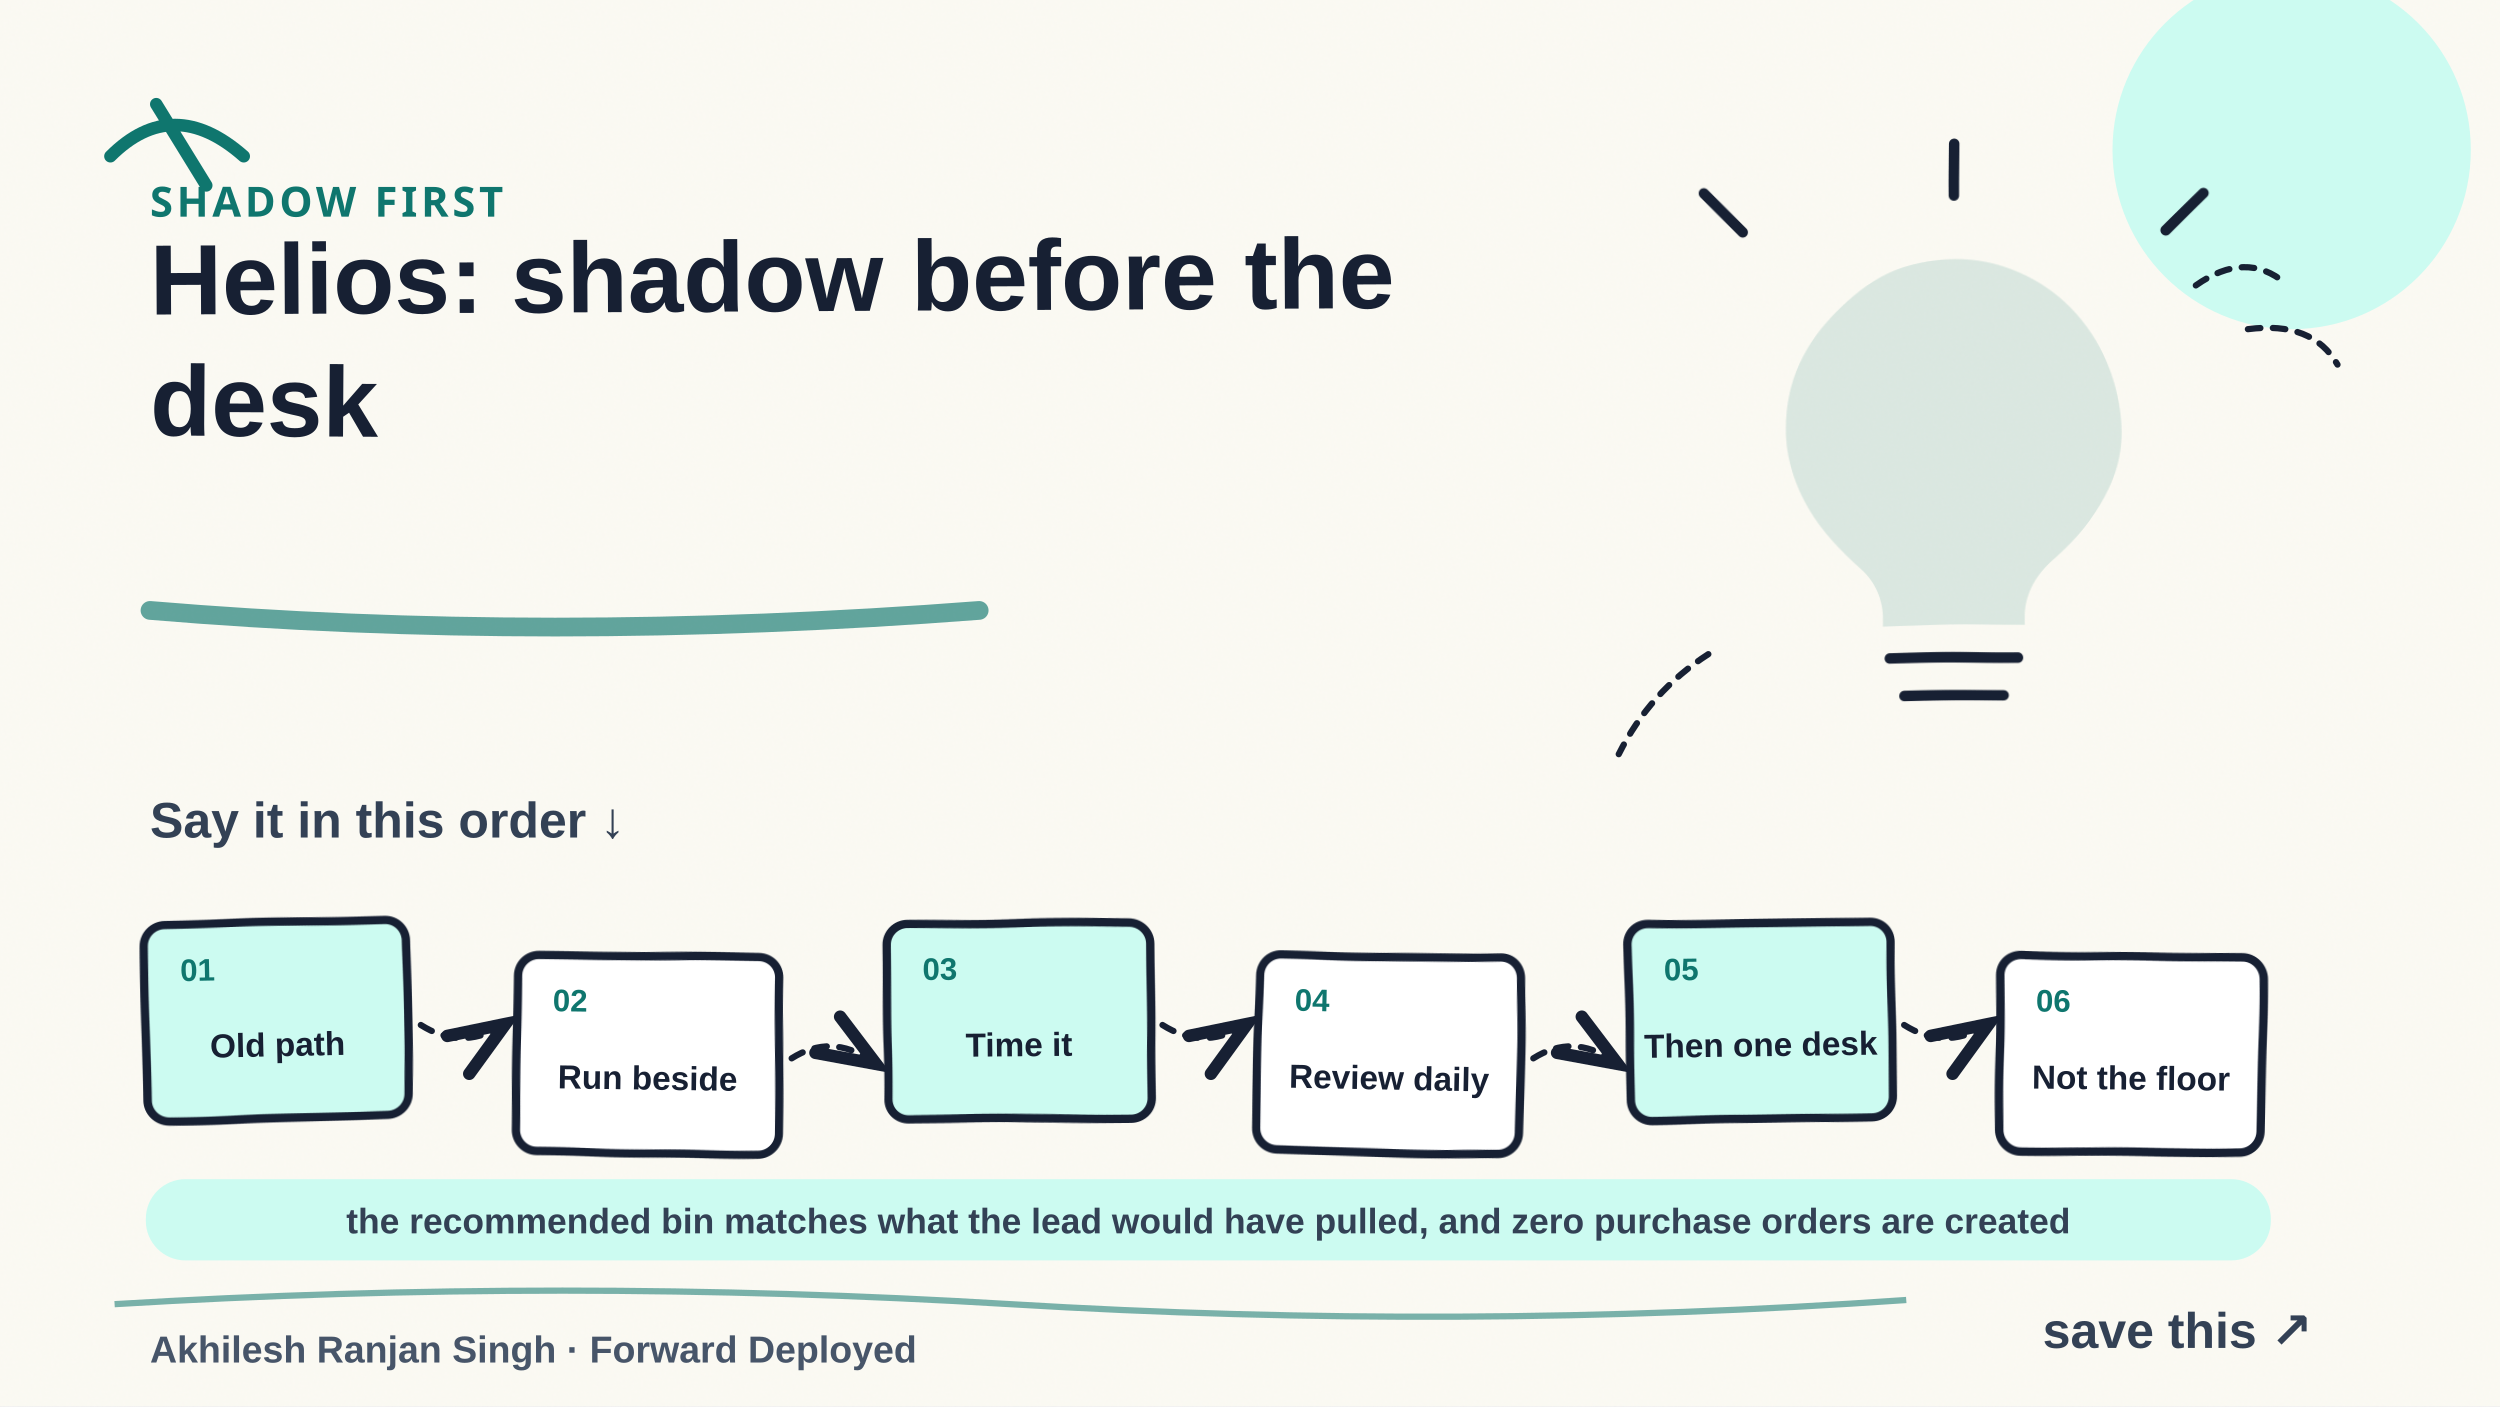
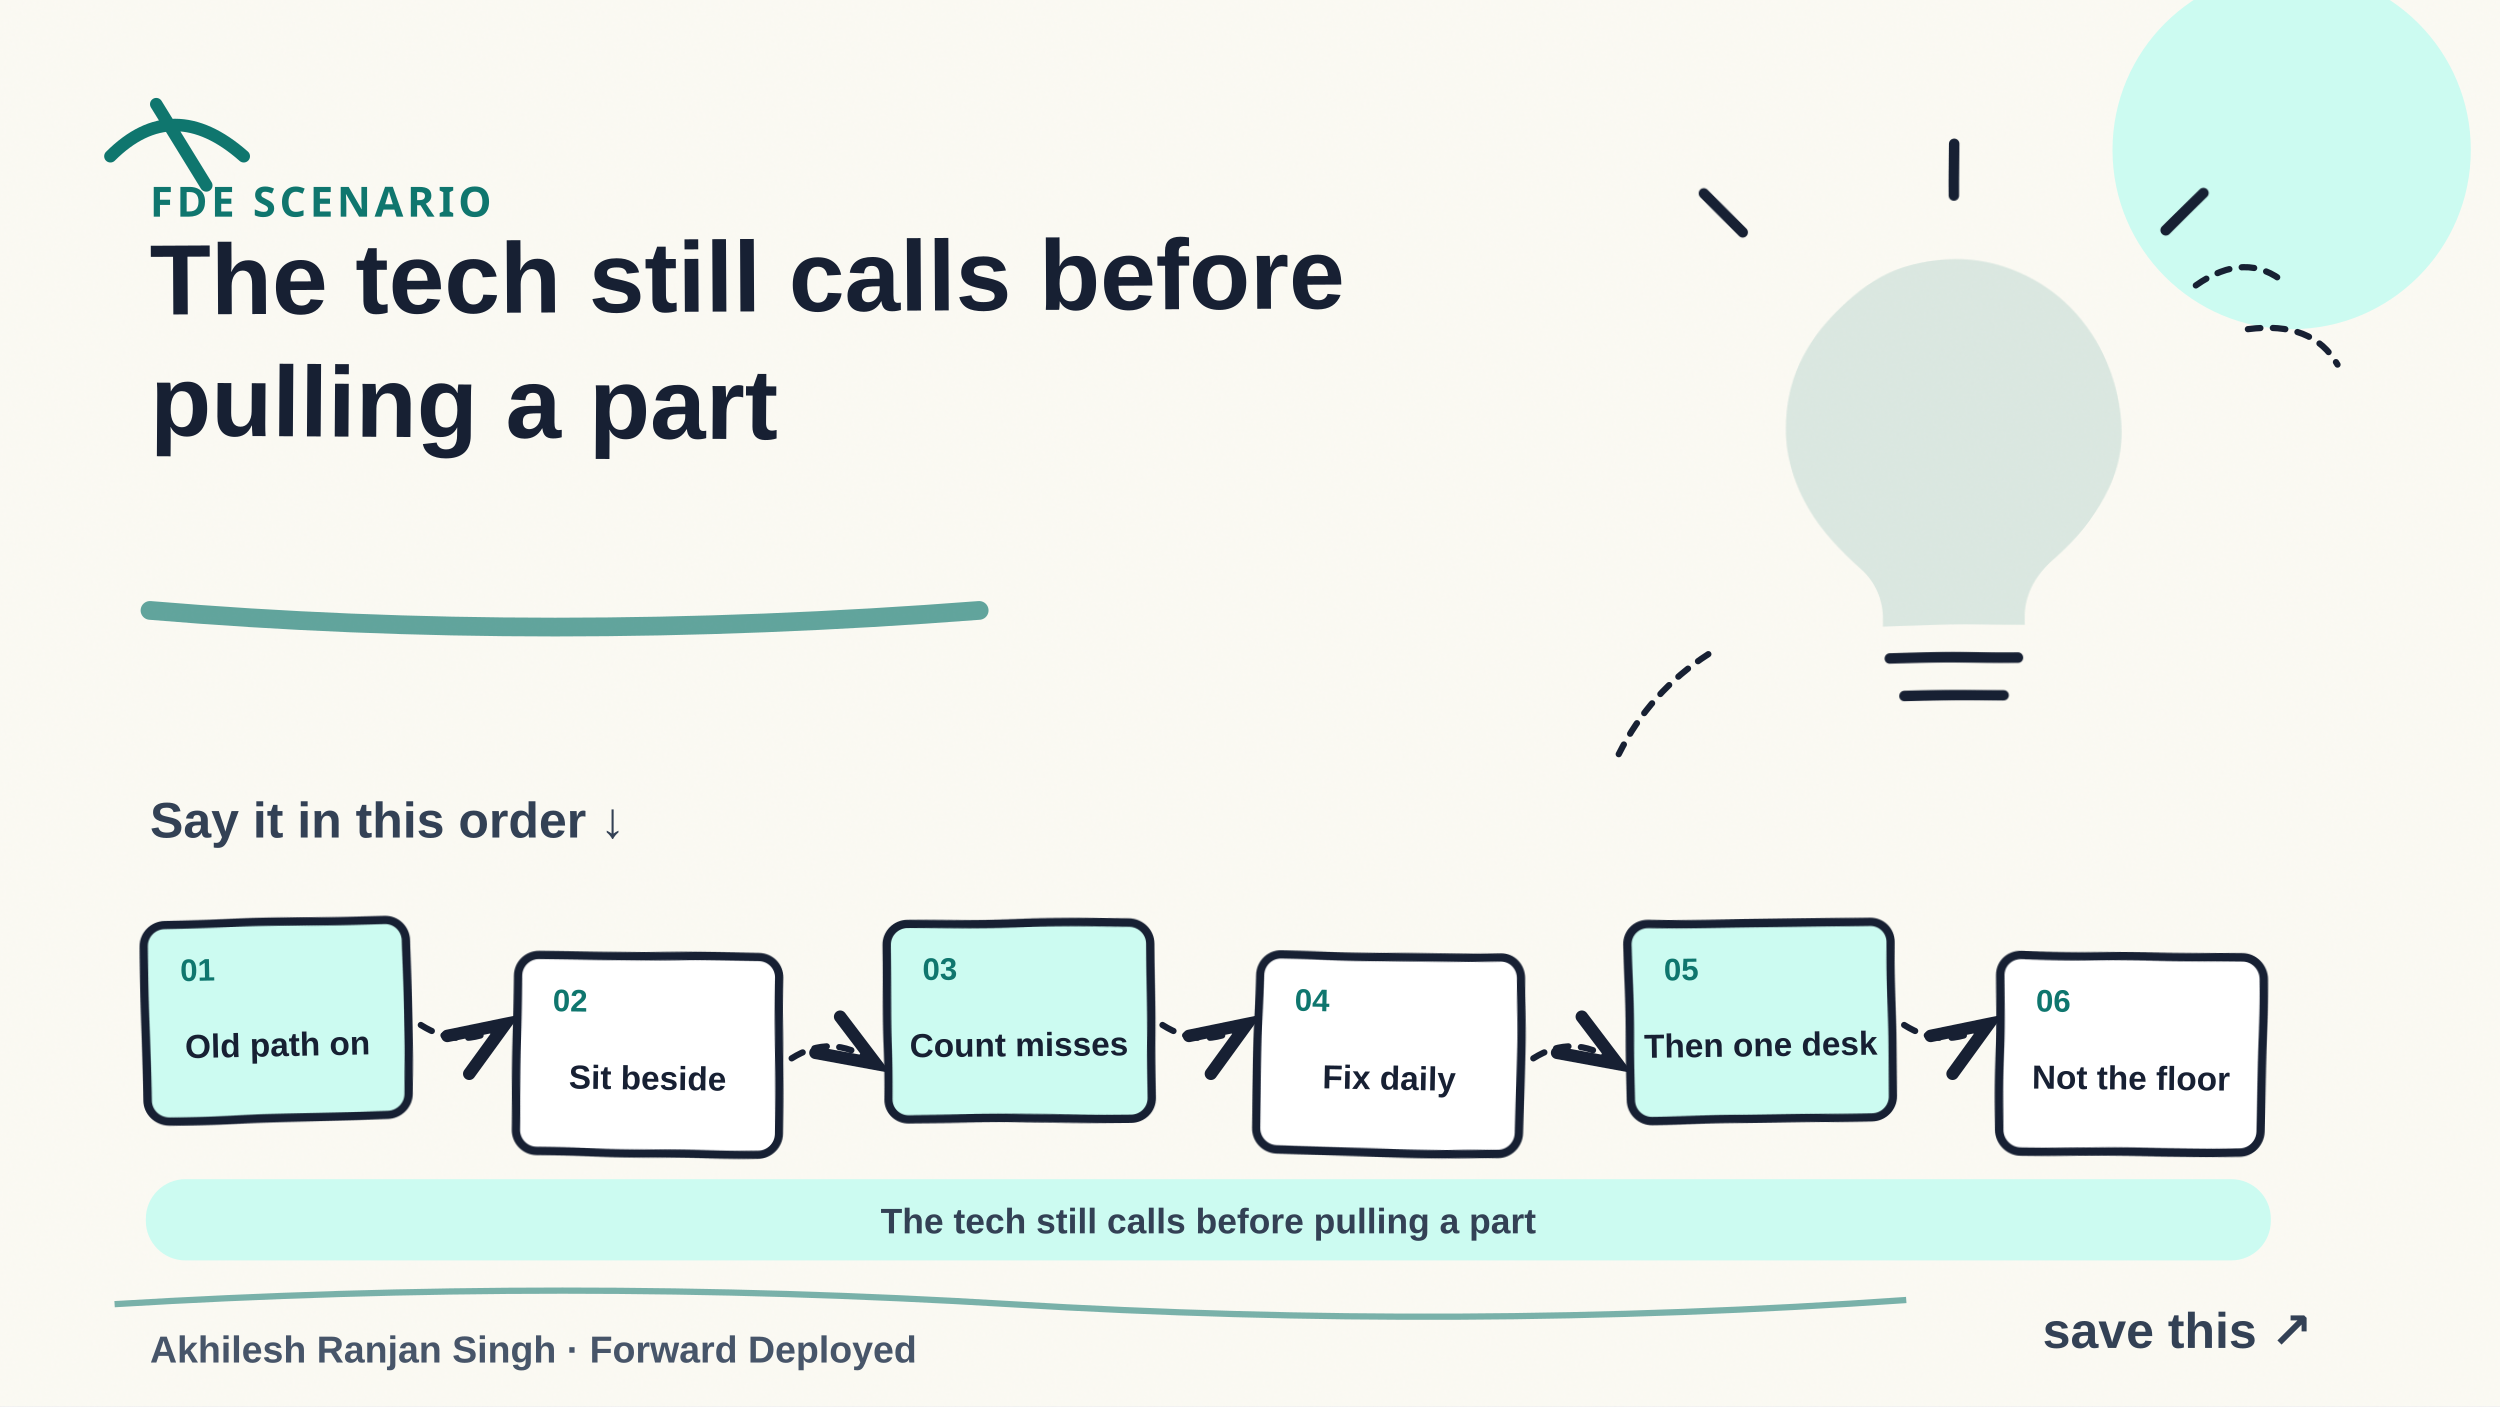
<svg xmlns="http://www.w3.org/2000/svg" width="1200" height="675" viewBox="0 0 1200 675">
  <defs>
    <filter id="paper">
      <feTurbulence type="fractalNoise" baseFrequency=".7" numOctaves="3" seed="8" />
      <feBlend in="SourceGraphic" mode="multiply" />
    </filter>
    <filter id="wobble">
      <feTurbulence type="fractalNoise" baseFrequency=".012" numOctaves="2" seed="4" result="warp" />
      <feDisplacementMap in="SourceGraphic" in2="warp" scale="3" />
    </filter>
    <marker id="arrow" markerWidth="12" markerHeight="12" refX="9" refY="4" orient="auto">
      <path d="M1 1L10 4 1 8" fill="none" stroke="#172033" stroke-width="2" stroke-linecap="round" />
    </marker>
    <style>.ink{fill:none;stroke:#172033;stroke-width:7;stroke-linecap:round;stroke-linejoin:round}.thin{stroke-width:5}.eyebrow{font-family:"Comic Sans MS","Chalkboard SE",sans-serif;font-size:20px;font-weight:700;fill:#0f766e;letter-spacing:1.8px}.title{font-family:"Arial Rounded MT Bold","Trebuchet MS",Arial,sans-serif;font-size:48px;font-weight:900;fill:#172033}.note{font-family:"Comic Sans MS","Chalkboard SE",Arial,sans-serif;font-size:24px;font-weight:700;fill:#334155}.detail{font-family:"Comic Sans MS","Chalkboard SE",Arial,sans-serif;font-size:17px;font-weight:700;fill:#334155}.card{stroke:#172033;stroke-width:4;filter:url(#wobble)}.step{font-family:"Comic Sans MS",Arial,sans-serif;font-size:15px;font-weight:700;fill:#0f766e}.cardText{font-family:"Arial Rounded MT Bold","Trebuchet MS",Arial,sans-serif;font-size:16px;font-weight:800;fill:#172033}.scribble{fill:none;stroke:#172033;stroke-width:3;stroke-linecap:round;stroke-dasharray:6 6}.footer{font-family:"Comic Sans MS","Chalkboard SE",Arial,sans-serif;font-size:18px;font-weight:700;fill:#475569}</style>
  </defs>
  <rect width="1200" height="675" fill="#fffdf6" />
  <g opacity=".03" filter="url(#paper)">
    <rect width="1200" height="675" fill="#64748b" />
  </g>
  <circle cx="1100" cy="72" r="86" fill="#ccfbf1" />
  <path d="M53 75q30-30 64 0m-42-25 24 39" fill="none" stroke="#0f766e" stroke-width="6" stroke-linecap="round" />
-   <text x="72" y="104" class="eyebrow">SHADOW FIRST</text>
-   <text x="72" y="151" class="title" transform="rotate(-0.3 72 151)">Helios: shadow before the</text>
-   <text x="72" y="209" class="title" transform="rotate(0.35 72 209)">desk</text>
+   <text x="72" y="104" class="eyebrow">FDE SCENARIO</text>
+   <text x="72" y="151" class="title" transform="rotate(-0.3 72 151)">The tech still calls before</text>
+   <text x="72" y="209" class="title" transform="rotate(0.35 72 209)">pulling a part</text>
  <path d="M72 293q190 16 398 0" fill="none" stroke="#0f766e" stroke-width="9" stroke-linecap="round" opacity=".65" />
  <g filter="url(#wobble)">
    <path d="M938 128c-44 0-77 36-77 78 0 28 15 47 34 64 8 7 12 17 12 27h62c0-11 5-21 13-29 18-17 32-35 32-62 0-44-34-78-76-78z" fill="#0f766e" opacity=".14" stroke="#0f766e" stroke-width="7" />
    <path d="M907 316h62m-55 18h48M938 94V69m-102 42-18-18m222 18 18-18" class="ink thin" />
  </g>
  <path d="M1054 137q24-17 43-1m-18 22q31-4 43 17M820 314q-28 18-43 48" class="scribble" />
  <text x="72" y="402" class="note">Say it in this order ↓</text>
  <g transform="rotate(-1.2 133 490)">
    <rect x="70" y="443" width="126" height="94" rx="10" fill="#ccfbf1" class="card" />
    <text x="87" y="470" class="step">01</text>
-     <text x="133" y="507" class="cardText" text-anchor="middle">Old path</text>
+     <text x="133" y="507" class="cardText" text-anchor="middle">Old path on</text>
  </g>
  <path d="M202 492q19 12 38 1" class="scribble" marker-end="url(#arrow)" />
  <g transform="rotate(0.8 311 506)">
    <rect x="248" y="459" width="126" height="94" rx="10" fill="#fff" class="card" />
    <text x="265" y="486" class="step">02</text>
-     <text x="311" y="523" class="cardText" text-anchor="middle">Run beside</text>
+     <text x="311" y="523" class="cardText" text-anchor="middle">Sit beside</text>
  </g>
  <path d="M380 508q19 -12 38 1" class="scribble" marker-end="url(#arrow)" />
  <g transform="rotate(-0.5 489 490)">
    <rect x="426" y="443" width="126" height="94" rx="10" fill="#ccfbf1" class="card" />
    <text x="443" y="470" class="step">03</text>
-     <text x="489" y="507" class="cardText" text-anchor="middle">Time it</text>
+     <text x="489" y="507" class="cardText" text-anchor="middle">Count misses</text>
  </g>
  <path d="M558 492q19 12 38 1" class="scribble" marker-end="url(#arrow)" />
  <g transform="rotate(1.1 667 506)">
    <rect x="604" y="459" width="126" height="94" rx="10" fill="#fff" class="card" />
    <text x="621" y="486" class="step">04</text>
-     <text x="667" y="523" class="cardText" text-anchor="middle">Review daily</text>
+     <text x="667" y="523" class="cardText" text-anchor="middle">Fix daily</text>
  </g>
  <path d="M736 508q19 -12 38 1" class="scribble" marker-end="url(#arrow)" />
  <g transform="rotate(-0.8 845 490)">
    <rect x="782" y="443" width="126" height="94" rx="10" fill="#ccfbf1" class="card" />
    <text x="799" y="470" class="step">05</text>
    <text x="845" y="507" class="cardText" text-anchor="middle">Then one desk</text>
  </g>
  <path d="M914 492q19 12 38 1" class="scribble" marker-end="url(#arrow)" />
  <g transform="rotate(0.6 1023 506)">
    <rect x="960" y="459" width="126" height="94" rx="10" fill="#fff" class="card" />
    <text x="977" y="486" class="step">06</text>
    <text x="1023" y="523" class="cardText" text-anchor="middle">Not the floor</text>
  </g>
  <rect x="70" y="566" width="1020" height="39" rx="19" fill="#ccfbf1" />
-   <text x="580" y="592" class="detail" text-anchor="middle">the recommended bin matches what the lead would have pulled, and zero purchase orders are created</text>
+   <text x="580" y="592" class="detail" text-anchor="middle">The tech still calls before pulling a part</text>
  <path d="M55 626q215-13 430 0t430-2" fill="none" stroke="#0f766e" stroke-width="3" opacity=".55" />
  <text x="72" y="654" class="footer">Akhilesh Ranjan Singh  ·  Forward Deployed</text>
  <text x="1110" y="647" class="note" text-anchor="end">save this ↗</text>
</svg>
